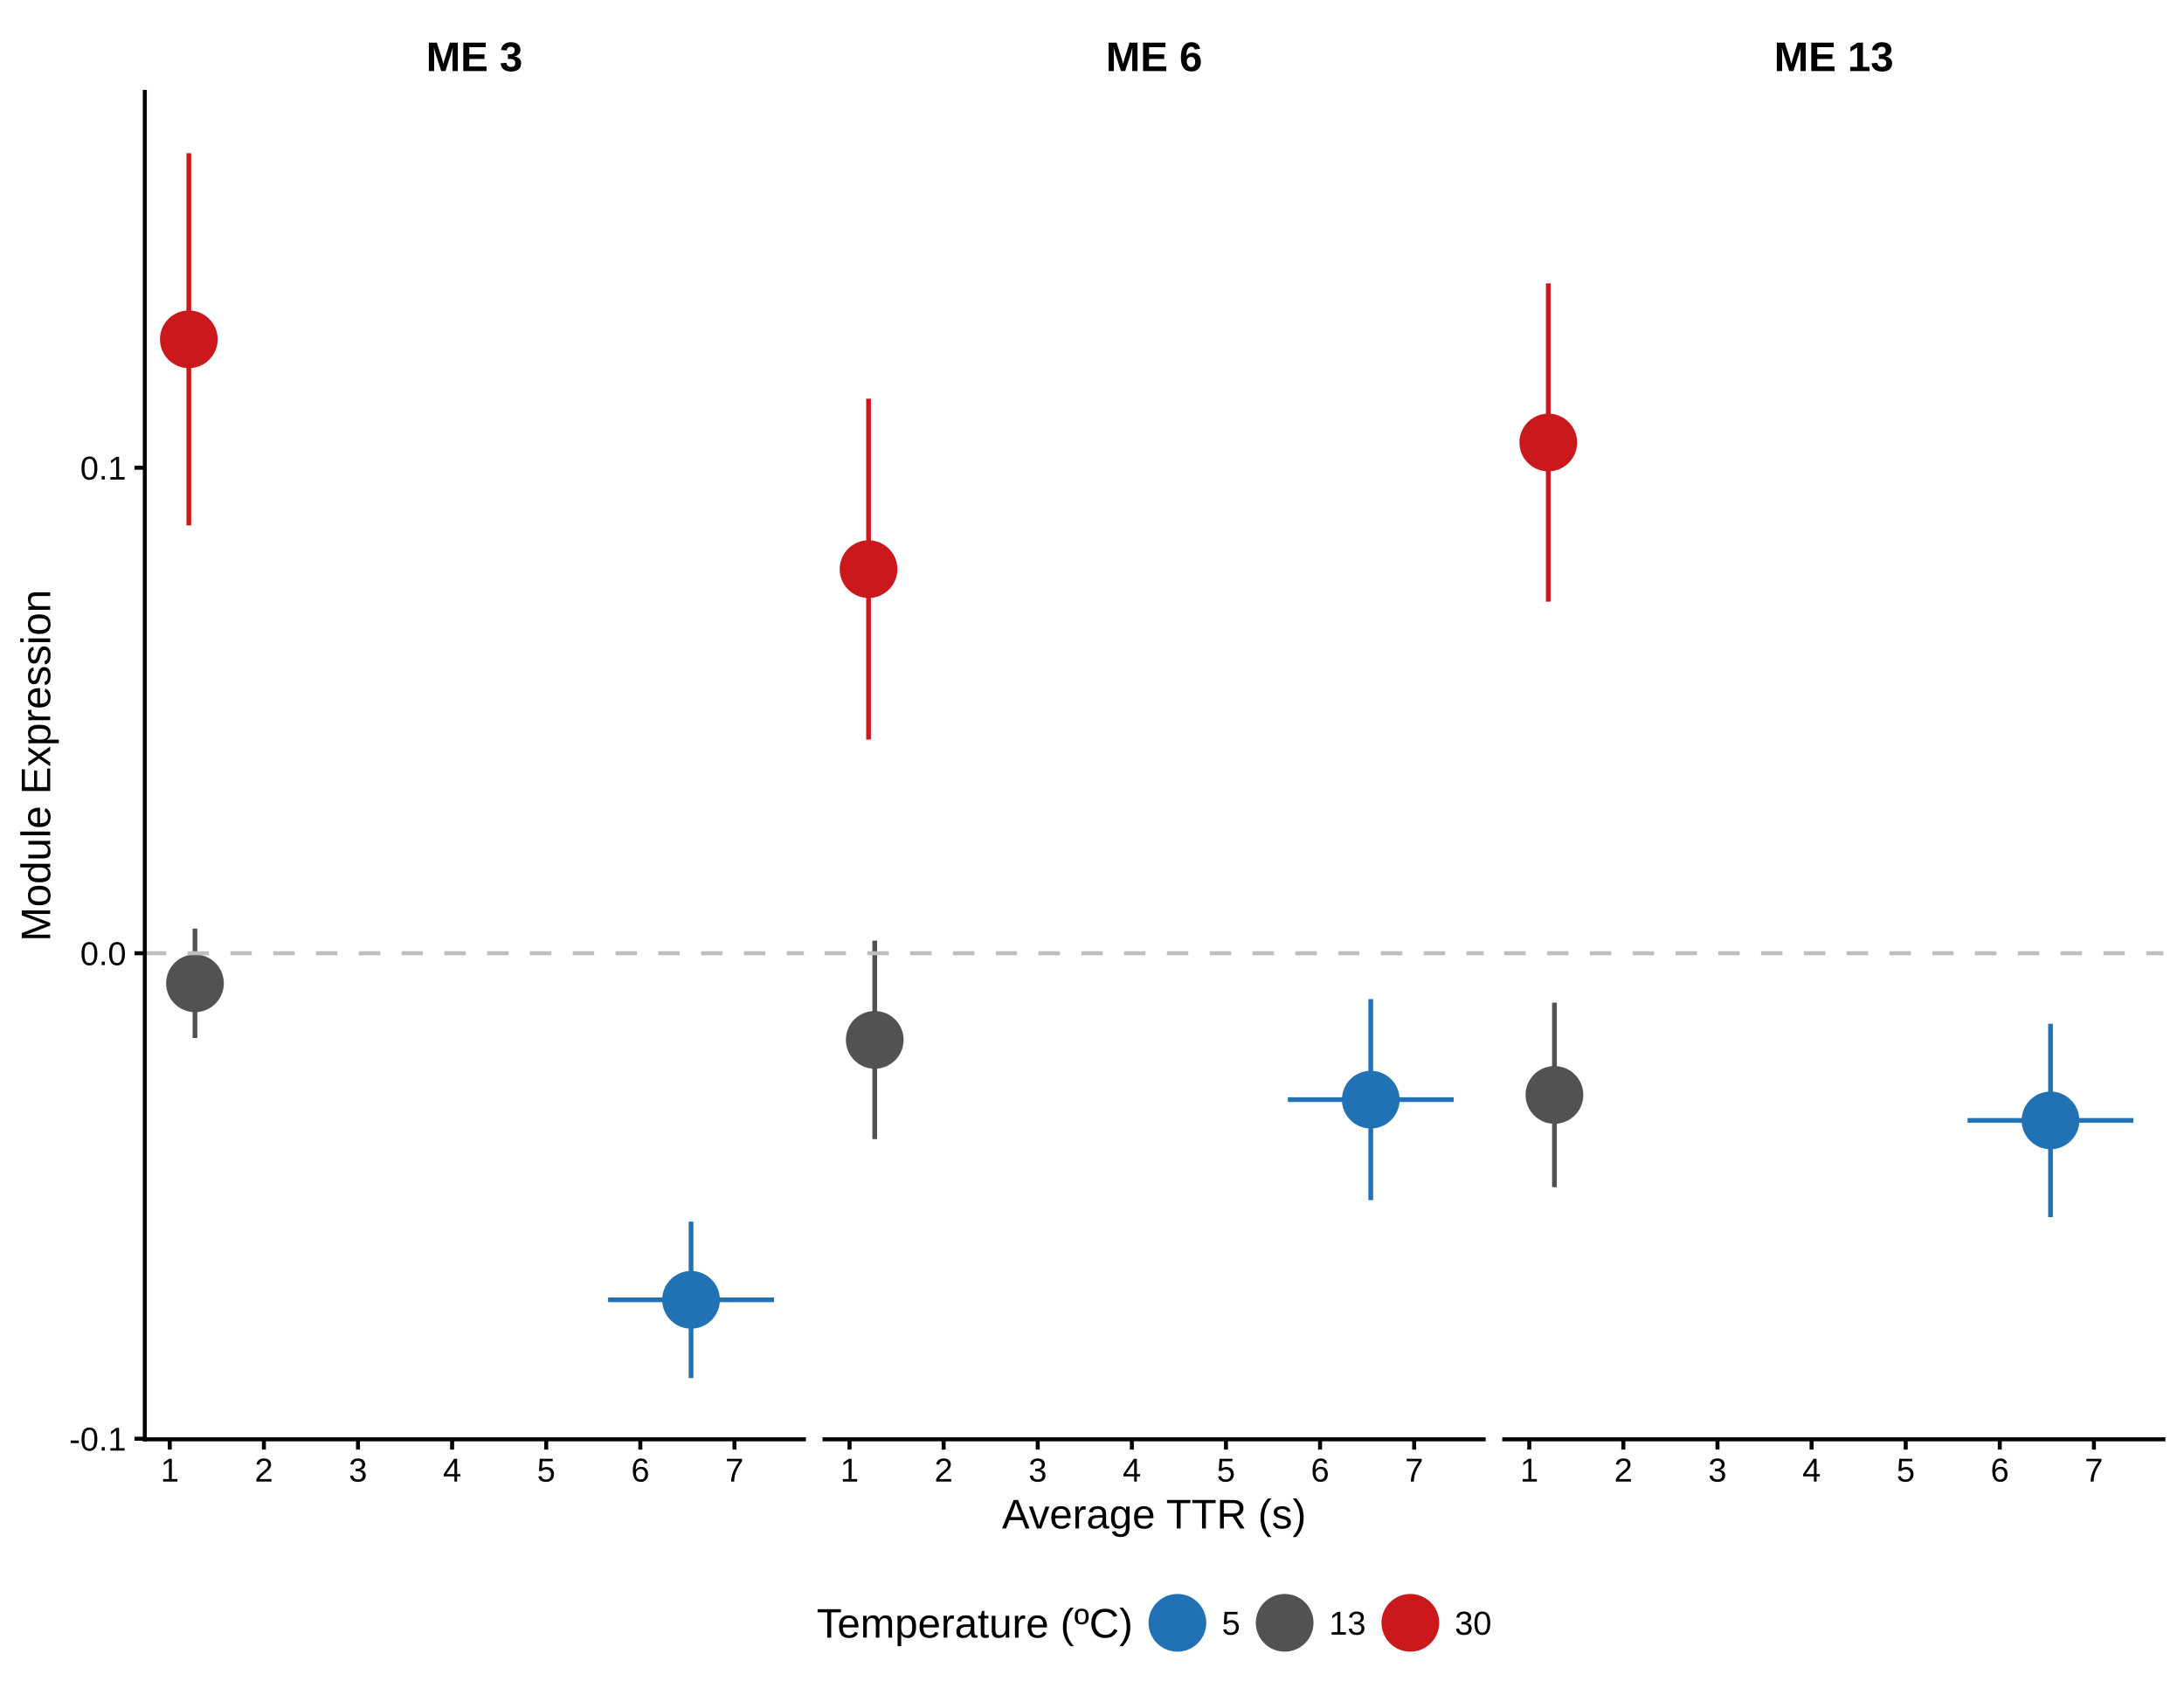
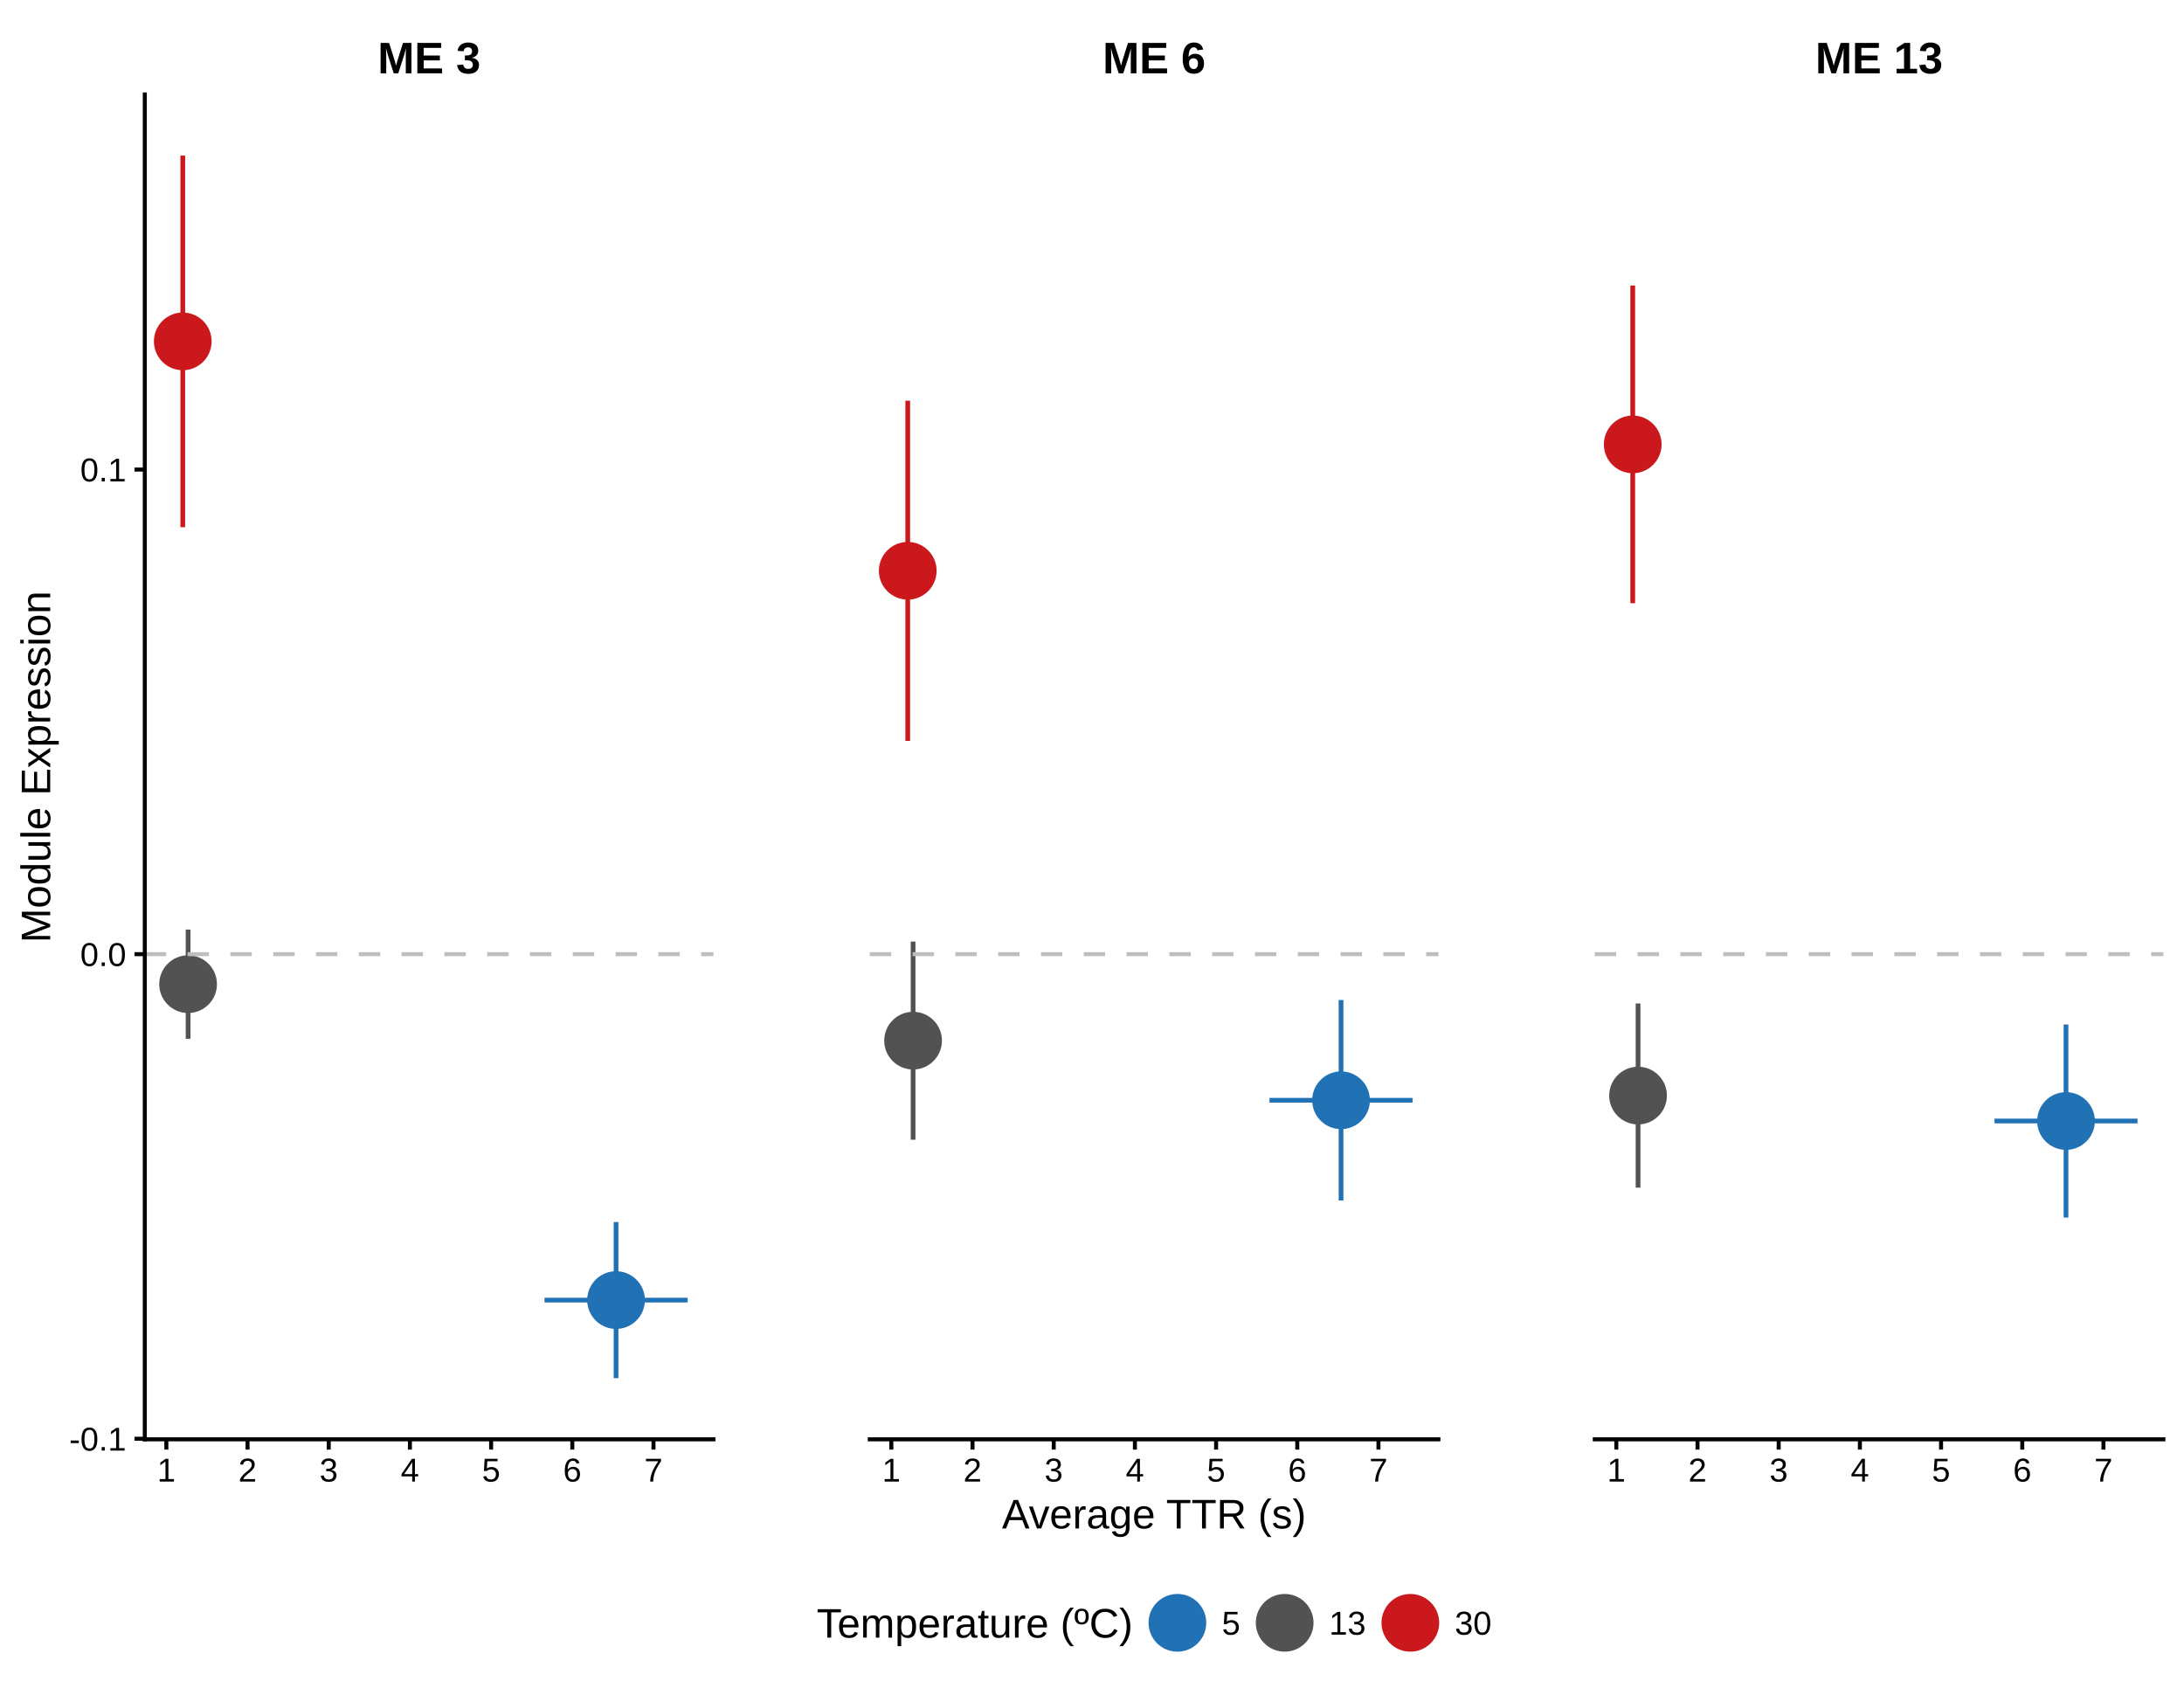
<svg xmlns="http://www.w3.org/2000/svg" width="792.00pt" height="612.00pt" viewBox="0 0 792.00 612.00">
  <g class="svglite">
    <defs>
      <style type="text/css">
    .svglite line, .svglite polyline, .svglite polygon, .svglite path, .svglite rect, .svglite circle {
      fill: none;
      stroke: #000000;
      stroke-linecap: round;
      stroke-linejoin: round;
      stroke-miterlimit: 10.00;
    }
    .svglite text {
      white-space: pre;
    }
    .svglite g.glyphgroup path {
      fill: inherit;
      stroke: none;
    }
  </style>
    </defs>
    <rect width="100%" height="100%" style="stroke: none; fill: #FFFFFF;" />
    <defs>
      <clipPath id="cpMC4wMHw3OTIuMDB8MC4wMHw2MTIuMDA=">
        <rect x="0.00" y="0.00" width="792.00" height="612.00" />
      </clipPath>
    </defs>
    <g clip-path="url(#cpMC4wMHw3OTIuMDB8MC4wMHw2MTIuMDA=)">
-       <rect x="0" y="-0" width="792.00" height="612.00" style="stroke-width: 1.45; stroke: #FFFFFF; fill: #FFFFFF;" />
+       <rect x="0.00" y="0.00" width="792.00" height="612.00" style="stroke-width: 1.45; stroke: #FFFFFF; fill: #FFFFFF;" />
    </g>
    <defs>
-       <clipPath id="cpNTIuNTF8MjkxLjUzfDMzLjMzfDUyMS44OA==">
-         <rect x="52.51" y="33.33" width="239.03" height="488.55" />
+       <clipPath id="cpNTIuNTF8MjU4LjcyfDM0LjI1fDUyMS44OA==">
+         <rect x="52.51" y="34.25" width="206.21" height="487.63" />
      </clipPath>
    </defs>
-     <g clip-path="url(#cpNTIuNTF8MjkxLjUzfDMzLjMzfDUyMS44OA==)">
-       <rect x="52.51" y="33.33" width="239.03" height="488.55" style="stroke-width: 1.45; stroke: none; fill: #FFFFFF;" />
-       <line x1="250.60" y1="499.67" x2="250.60" y2="442.94" style="stroke-width: 1.71; stroke: #2171B5; stroke-linecap: butt;" />
-       <line x1="70.71" y1="376.37" x2="70.71" y2="336.71" style="stroke-width: 1.71; stroke: #525252; stroke-linecap: butt;" />
-       <line x1="68.47" y1="190.52" x2="68.47" y2="55.54" style="stroke-width: 1.71; stroke: #CB181D; stroke-linecap: butt;" />
-       <circle cx="250.60" cy="471.30" r="9.50" style="stroke-width: 1.93; stroke: #2171B5; fill: #2171B5;" />
-       <circle cx="70.71" cy="356.54" r="9.50" style="stroke-width: 1.93; stroke: #525252; fill: #525252;" />
-       <circle cx="68.47" cy="123.03" r="9.50" style="stroke-width: 1.93; stroke: #CB181D; fill: #CB181D;" />
-       <line x1="220.52" y1="471.30" x2="280.67" y2="471.30" style="stroke-width: 1.71; stroke: #2171B5; stroke-linecap: butt;" />
-       <line x1="67.57" y1="356.54" x2="73.85" y2="356.54" style="stroke-width: 1.71; stroke: #525252; stroke-linecap: butt;" />
-       <line x1="63.37" y1="123.03" x2="73.57" y2="123.03" style="stroke-width: 1.71; stroke: #CB181D; stroke-linecap: butt;" />
-       <line x1="52.51" y1="345.64" x2="291.53" y2="345.64" style="stroke-width: 1.45; stroke: #BEBEBE; stroke-dasharray: 7.76,7.76; stroke-linecap: butt;" />
+     <g clip-path="url(#cpNTIuNTF8MjU4LjcyfDM0LjI1fDUyMS44OA==)">
+       <rect x="52.51" y="34.25" width="206.21" height="487.63" style="stroke-width: 1.45; stroke: none; fill: #FFFFFF;" />
+       <line x1="223.40" y1="499.71" x2="223.40" y2="443.09" style="stroke-width: 1.71; stroke: #2171B5; stroke-linecap: butt;" />
+       <line x1="68.21" y1="376.65" x2="68.21" y2="337.06" style="stroke-width: 1.71; stroke: #525252; stroke-linecap: butt;" />
+       <line x1="66.28" y1="191.15" x2="66.28" y2="56.42" style="stroke-width: 1.71; stroke: #CB181D; stroke-linecap: butt;" />
+       <circle cx="223.40" cy="471.40" r="9.50" style="stroke-width: 1.93; stroke: #2171B5; fill: #2171B5;" />
+       <circle cx="68.21" cy="356.85" r="9.50" style="stroke-width: 1.93; stroke: #525252; fill: #525252;" />
+       <circle cx="66.28" cy="123.78" r="9.50" style="stroke-width: 1.93; stroke: #CB181D; fill: #CB181D;" />
+       <line x1="197.46" y1="471.40" x2="249.35" y2="471.40" style="stroke-width: 1.71; stroke: #2171B5; stroke-linecap: butt;" />
+       <line x1="65.50" y1="356.85" x2="70.92" y2="356.85" style="stroke-width: 1.71; stroke: #525252; stroke-linecap: butt;" />
+       <line x1="61.88" y1="123.78" x2="70.68" y2="123.78" style="stroke-width: 1.71; stroke: #CB181D; stroke-linecap: butt;" />
+       <line x1="52.51" y1="345.97" x2="258.72" y2="345.97" style="stroke-width: 1.45; stroke: #BEBEBE; stroke-dasharray: 7.76,7.76; stroke-linecap: butt;" />
    </g>
    <g clip-path="url(#cpMC4wMHw3OTIuMDB8MC4wMHw2MTIuMDA=)">
</g>
    <defs>
-       <clipPath id="cpMjk5LjAxfDUzOC4wM3wzMy4zM3w1MjEuODg=">
-         <rect x="299.01" y="33.33" width="239.03" height="488.55" />
+       <clipPath id="cpMzE1LjQxfDUyMS42MnwzNC4yNXw1MjEuODg=">
+         <rect x="315.41" y="34.25" width="206.21" height="487.63" />
      </clipPath>
    </defs>
-     <g clip-path="url(#cpMjk5LjAxfDUzOC4wM3wzMy4zM3w1MjEuODg=)">
-       <rect x="299.01" y="33.33" width="239.03" height="488.55" style="stroke-width: 1.45; stroke: none; fill: #FFFFFF;" />
-       <line x1="497.09" y1="435.15" x2="497.09" y2="362.28" style="stroke-width: 1.71; stroke: #2171B5; stroke-linecap: butt;" />
-       <line x1="317.21" y1="413.05" x2="317.21" y2="341.06" style="stroke-width: 1.71; stroke: #525252; stroke-linecap: butt;" />
-       <line x1="314.97" y1="268.16" x2="314.97" y2="144.57" style="stroke-width: 1.71; stroke: #CB181D; stroke-linecap: butt;" />
-       <circle cx="497.09" cy="398.72" r="9.50" style="stroke-width: 1.93; stroke: #2171B5; fill: #2171B5;" />
-       <circle cx="317.21" cy="377.05" r="9.50" style="stroke-width: 1.93; stroke: #525252; fill: #525252;" />
-       <circle cx="314.97" cy="206.37" r="9.50" style="stroke-width: 1.93; stroke: #CB181D; fill: #CB181D;" />
-       <line x1="467.02" y1="398.72" x2="527.17" y2="398.72" style="stroke-width: 1.71; stroke: #2171B5; stroke-linecap: butt;" />
-       <line x1="314.07" y1="377.05" x2="320.35" y2="377.05" style="stroke-width: 1.71; stroke: #525252; stroke-linecap: butt;" />
-       <line x1="309.87" y1="206.37" x2="320.06" y2="206.37" style="stroke-width: 1.71; stroke: #CB181D; stroke-linecap: butt;" />
-       <line x1="299.01" y1="345.64" x2="538.03" y2="345.64" style="stroke-width: 1.45; stroke: #BEBEBE; stroke-dasharray: 7.76,7.76; stroke-linecap: butt;" />
+     <g clip-path="url(#cpMzE1LjQxfDUyMS42MnwzNC4yNXw1MjEuODg=)">
+       <rect x="315.41" y="34.25" width="206.21" height="487.63" style="stroke-width: 1.45; stroke: none; fill: #FFFFFF;" />
+       <line x1="486.31" y1="435.31" x2="486.31" y2="362.59" style="stroke-width: 1.71; stroke: #2171B5; stroke-linecap: butt;" />
+       <line x1="331.12" y1="413.25" x2="331.12" y2="341.40" style="stroke-width: 1.71; stroke: #525252; stroke-linecap: butt;" />
+       <line x1="329.18" y1="268.64" x2="329.18" y2="145.28" style="stroke-width: 1.71; stroke: #CB181D; stroke-linecap: butt;" />
+       <circle cx="486.31" cy="398.95" r="9.50" style="stroke-width: 1.93; stroke: #2171B5; fill: #2171B5;" />
+       <circle cx="331.12" cy="377.33" r="9.50" style="stroke-width: 1.93; stroke: #525252; fill: #525252;" />
+       <circle cx="329.18" cy="206.96" r="9.50" style="stroke-width: 1.93; stroke: #CB181D; fill: #CB181D;" />
+       <line x1="460.36" y1="398.95" x2="512.25" y2="398.95" style="stroke-width: 1.71; stroke: #2171B5; stroke-linecap: butt;" />
+       <line x1="328.41" y1="377.33" x2="333.82" y2="377.33" style="stroke-width: 1.71; stroke: #525252; stroke-linecap: butt;" />
+       <line x1="324.79" y1="206.96" x2="333.58" y2="206.96" style="stroke-width: 1.71; stroke: #CB181D; stroke-linecap: butt;" />
+       <line x1="315.41" y1="345.97" x2="521.62" y2="345.97" style="stroke-width: 1.45; stroke: #BEBEBE; stroke-dasharray: 7.76,7.76; stroke-linecap: butt;" />
    </g>
    <g clip-path="url(#cpMC4wMHw3OTIuMDB8MC4wMHw2MTIuMDA=)">
</g>
    <defs>
-       <clipPath id="cpNTQ1LjUwfDc4NC41M3wzMy4zM3w1MjEuODg=">
-         <rect x="545.50" y="33.33" width="239.03" height="488.55" />
+       <clipPath id="cpNTc4LjMyfDc4NC41M3wzNC4yNXw1MjEuODg=">
+         <rect x="578.32" y="34.25" width="206.21" height="487.63" />
      </clipPath>
    </defs>
-     <g clip-path="url(#cpNTQ1LjUwfDc4NC41M3wzMy4zM3w1MjEuODg=)">
-       <rect x="545.50" y="33.33" width="239.03" height="488.55" style="stroke-width: 1.45; stroke: none; fill: #FFFFFF;" />
-       <line x1="743.59" y1="441.32" x2="743.59" y2="371.19" style="stroke-width: 1.71; stroke: #2171B5; stroke-linecap: butt;" />
-       <line x1="563.70" y1="430.46" x2="563.70" y2="363.56" style="stroke-width: 1.71; stroke: #525252; stroke-linecap: butt;" />
-       <line x1="561.46" y1="218.14" x2="561.46" y2="102.75" style="stroke-width: 1.71; stroke: #CB181D; stroke-linecap: butt;" />
-       <circle cx="743.59" cy="406.25" r="9.50" style="stroke-width: 1.93; stroke: #2171B5; fill: #2171B5;" />
-       <circle cx="563.70" cy="397.01" r="9.50" style="stroke-width: 1.93; stroke: #525252; fill: #525252;" />
-       <circle cx="561.46" cy="160.45" r="9.50" style="stroke-width: 1.93; stroke: #CB181D; fill: #CB181D;" />
-       <line x1="713.52" y1="406.25" x2="773.66" y2="406.25" style="stroke-width: 1.71; stroke: #2171B5; stroke-linecap: butt;" />
-       <line x1="560.57" y1="397.01" x2="566.84" y2="397.01" style="stroke-width: 1.71; stroke: #525252; stroke-linecap: butt;" />
-       <line x1="556.37" y1="160.45" x2="566.56" y2="160.45" style="stroke-width: 1.71; stroke: #CB181D; stroke-linecap: butt;" />
-       <line x1="545.50" y1="345.64" x2="784.53" y2="345.64" style="stroke-width: 1.45; stroke: #BEBEBE; stroke-dasharray: 7.76,7.76; stroke-linecap: butt;" />
+     <g clip-path="url(#cpNTc4LjMyfDc4NC41M3wzNC4yNXw1MjEuODg=)">
+       <rect x="578.32" y="34.25" width="206.21" height="487.63" style="stroke-width: 1.45; stroke: none; fill: #FFFFFF;" />
+       <line x1="749.21" y1="441.47" x2="749.21" y2="371.47" style="stroke-width: 1.71; stroke: #2171B5; stroke-linecap: butt;" />
+       <line x1="594.02" y1="430.63" x2="594.02" y2="363.86" style="stroke-width: 1.71; stroke: #525252; stroke-linecap: butt;" />
+       <line x1="592.09" y1="218.72" x2="592.09" y2="103.54" style="stroke-width: 1.71; stroke: #CB181D; stroke-linecap: butt;" />
+       <circle cx="749.21" cy="406.47" r="9.50" style="stroke-width: 1.93; stroke: #2171B5; fill: #2171B5;" />
+       <circle cx="594.02" cy="397.25" r="9.50" style="stroke-width: 1.93; stroke: #525252; fill: #525252;" />
+       <circle cx="592.09" cy="161.13" r="9.50" style="stroke-width: 1.93; stroke: #CB181D; fill: #CB181D;" />
+       <line x1="723.27" y1="406.47" x2="775.15" y2="406.47" style="stroke-width: 1.71; stroke: #2171B5; stroke-linecap: butt;" />
+       <line x1="591.31" y1="397.25" x2="596.73" y2="397.25" style="stroke-width: 1.71; stroke: #525252; stroke-linecap: butt;" />
+       <line x1="587.69" y1="161.13" x2="596.48" y2="161.13" style="stroke-width: 1.71; stroke: #CB181D; stroke-linecap: butt;" />
+       <line x1="578.32" y1="345.97" x2="784.53" y2="345.97" style="stroke-width: 1.45; stroke: #BEBEBE; stroke-dasharray: 7.76,7.76; stroke-linecap: butt;" />
    </g>
    <g clip-path="url(#cpMC4wMHw3OTIuMDB8MC4wMHw2MTIuMDA=)">
</g>
    <defs>
-       <clipPath id="cpNTIuNTF8MjkxLjUzfDcuNDd8MzMuMzM=">
-         <rect x="52.51" y="7.47" width="239.03" height="25.86" />
+       <clipPath id="cpNTIuNTF8MjU4LjcyfDcuNDd8MzQuMjU=">
+         <rect x="52.51" y="7.47" width="206.21" height="26.78" />
      </clipPath>
    </defs>
-     <g clip-path="url(#cpNTIuNTF8MjkxLjUzfDcuNDd8MzMuMzM=)">
-       <rect x="52.51" y="7.47" width="239.03" height="25.86" style="stroke-width: 2.91; stroke: #FFFFFF; fill: #FFFFFF;" />
-       <text x="172.02" y="25.77" text-anchor="middle" style="font-size: 15.00px; font-weight: bold; font-family: &quot;Arial&quot;;" textLength="35.02px" lengthAdjust="spacingAndGlyphs">ME 3</text>
+     <g clip-path="url(#cpNTIuNTF8MjU4LjcyfDcuNDd8MzQuMjU=)">
+       <rect x="52.51" y="7.47" width="206.21" height="26.78" style="stroke-width: 2.91; stroke: #FFFFFF; fill: #FFFFFF;" />
+       <text x="155.61" y="26.59" text-anchor="middle" style="font-size: 16.00px; font-weight: bold; font-family: &quot;Arial&quot;;" textLength="37.36px" lengthAdjust="spacingAndGlyphs">ME 3</text>
    </g>
    <g clip-path="url(#cpMC4wMHw3OTIuMDB8MC4wMHw2MTIuMDA=)">
</g>
    <defs>
-       <clipPath id="cpMjk5LjAxfDUzOC4wM3w3LjQ3fDMzLjMz">
-         <rect x="299.01" y="7.47" width="239.03" height="25.86" />
+       <clipPath id="cpMzE1LjQxfDUyMS42Mnw3LjQ3fDM0LjI1">
+         <rect x="315.41" y="7.47" width="206.21" height="26.78" />
      </clipPath>
    </defs>
-     <g clip-path="url(#cpMjk5LjAxfDUzOC4wM3w3LjQ3fDMzLjMz)">
-       <rect x="299.01" y="7.47" width="239.03" height="25.86" style="stroke-width: 2.91; stroke: #FFFFFF; fill: #FFFFFF;" />
-       <text x="418.52" y="25.77" text-anchor="middle" style="font-size: 15.00px; font-weight: bold; font-family: &quot;Arial&quot;;" textLength="35.02px" lengthAdjust="spacingAndGlyphs">ME 6</text>
+     <g clip-path="url(#cpMzE1LjQxfDUyMS42Mnw3LjQ3fDM0LjI1)">
+       <rect x="315.41" y="7.47" width="206.21" height="26.78" style="stroke-width: 2.91; stroke: #FFFFFF; fill: #FFFFFF;" />
+       <text x="418.52" y="26.59" text-anchor="middle" style="font-size: 16.00px; font-weight: bold; font-family: &quot;Arial&quot;;" textLength="37.36px" lengthAdjust="spacingAndGlyphs">ME 6</text>
    </g>
    <g clip-path="url(#cpMC4wMHw3OTIuMDB8MC4wMHw2MTIuMDA=)">
</g>
    <defs>
-       <clipPath id="cpNTQ1LjUwfDc4NC41M3w3LjQ3fDMzLjMz">
-         <rect x="545.50" y="7.47" width="239.03" height="25.86" />
+       <clipPath id="cpNTc4LjMyfDc4NC41M3w3LjQ3fDM0LjI1">
+         <rect x="578.32" y="7.47" width="206.21" height="26.78" />
      </clipPath>
    </defs>
-     <g clip-path="url(#cpNTQ1LjUwfDc4NC41M3w3LjQ3fDMzLjMz)">
-       <rect x="545.50" y="7.47" width="239.03" height="25.86" style="stroke-width: 2.91; stroke: #FFFFFF; fill: #FFFFFF;" />
-       <text x="665.02" y="25.77" text-anchor="middle" style="font-size: 15.00px; font-weight: bold; font-family: &quot;Arial&quot;;" textLength="43.36px" lengthAdjust="spacingAndGlyphs">ME 13</text>
+     <g clip-path="url(#cpNTc4LjMyfDc4NC41M3w3LjQ3fDM0LjI1)">
+       <rect x="578.32" y="7.47" width="206.21" height="26.78" style="stroke-width: 2.91; stroke: #FFFFFF; fill: #FFFFFF;" />
+       <text x="681.42" y="26.59" text-anchor="middle" style="font-size: 16.00px; font-weight: bold; font-family: &quot;Arial&quot;;" textLength="46.27px" lengthAdjust="spacingAndGlyphs">ME 13</text>
    </g>
    <g clip-path="url(#cpMC4wMHw3OTIuMDB8MC4wMHw2MTIuMDA=)">
-       <polyline points="52.51,521.88 291.53,521.88 " style="stroke-width: 1.45; stroke-linecap: square;" />
-       <polyline points="61.57,525.62 61.57,521.88 " style="stroke-width: 1.45; stroke-linecap: butt;" />
-       <polyline points="95.70,525.62 95.70,521.88 " style="stroke-width: 1.45; stroke-linecap: butt;" />
-       <polyline points="129.83,525.62 129.83,521.88 " style="stroke-width: 1.45; stroke-linecap: butt;" />
-       <polyline points="163.95,525.62 163.95,521.88 " style="stroke-width: 1.45; stroke-linecap: butt;" />
-       <polyline points="198.08,525.62 198.08,521.88 " style="stroke-width: 1.45; stroke-linecap: butt;" />
-       <polyline points="232.21,525.62 232.21,521.88 " style="stroke-width: 1.45; stroke-linecap: butt;" />
-       <polyline points="266.34,525.62 266.34,521.88 " style="stroke-width: 1.45; stroke-linecap: butt;" />
-       <text x="61.57" y="537.20" text-anchor="middle" style="font-size: 12.00px; font-family: &quot;Arial&quot;;" textLength="6.67px" lengthAdjust="spacingAndGlyphs">1</text>
-       <text x="95.70" y="537.20" text-anchor="middle" style="font-size: 12.00px; font-family: &quot;Arial&quot;;" textLength="6.67px" lengthAdjust="spacingAndGlyphs">2</text>
-       <text x="129.83" y="537.20" text-anchor="middle" style="font-size: 12.00px; font-family: &quot;Arial&quot;;" textLength="6.67px" lengthAdjust="spacingAndGlyphs">3</text>
-       <text x="163.95" y="537.20" text-anchor="middle" style="font-size: 12.00px; font-family: &quot;Arial&quot;;" textLength="6.67px" lengthAdjust="spacingAndGlyphs">4</text>
-       <text x="198.08" y="537.20" text-anchor="middle" style="font-size: 12.00px; font-family: &quot;Arial&quot;;" textLength="6.67px" lengthAdjust="spacingAndGlyphs">5</text>
-       <text x="232.21" y="537.20" text-anchor="middle" style="font-size: 12.00px; font-family: &quot;Arial&quot;;" textLength="6.67px" lengthAdjust="spacingAndGlyphs">6</text>
-       <text x="266.34" y="537.20" text-anchor="middle" style="font-size: 12.00px; font-family: &quot;Arial&quot;;" textLength="6.67px" lengthAdjust="spacingAndGlyphs">7</text>
-       <polyline points="299.01,521.88 538.03,521.88 " style="stroke-width: 1.45; stroke-linecap: square;" />
-       <polyline points="308.07,525.62 308.07,521.88 " style="stroke-width: 1.45; stroke-linecap: butt;" />
-       <polyline points="342.20,525.62 342.20,521.88 " style="stroke-width: 1.45; stroke-linecap: butt;" />
-       <polyline points="376.32,525.62 376.32,521.88 " style="stroke-width: 1.45; stroke-linecap: butt;" />
-       <polyline points="410.45,525.62 410.45,521.88 " style="stroke-width: 1.45; stroke-linecap: butt;" />
-       <polyline points="444.58,525.62 444.58,521.88 " style="stroke-width: 1.45; stroke-linecap: butt;" />
-       <polyline points="478.71,525.62 478.71,521.88 " style="stroke-width: 1.45; stroke-linecap: butt;" />
-       <polyline points="512.83,525.62 512.83,521.88 " style="stroke-width: 1.45; stroke-linecap: butt;" />
-       <text x="308.07" y="537.20" text-anchor="middle" style="font-size: 12.00px; font-family: &quot;Arial&quot;;" textLength="6.67px" lengthAdjust="spacingAndGlyphs">1</text>
-       <text x="342.20" y="537.20" text-anchor="middle" style="font-size: 12.00px; font-family: &quot;Arial&quot;;" textLength="6.67px" lengthAdjust="spacingAndGlyphs">2</text>
-       <text x="376.32" y="537.20" text-anchor="middle" style="font-size: 12.00px; font-family: &quot;Arial&quot;;" textLength="6.67px" lengthAdjust="spacingAndGlyphs">3</text>
-       <text x="410.45" y="537.20" text-anchor="middle" style="font-size: 12.00px; font-family: &quot;Arial&quot;;" textLength="6.67px" lengthAdjust="spacingAndGlyphs">4</text>
-       <text x="444.58" y="537.20" text-anchor="middle" style="font-size: 12.00px; font-family: &quot;Arial&quot;;" textLength="6.67px" lengthAdjust="spacingAndGlyphs">5</text>
-       <text x="478.71" y="537.20" text-anchor="middle" style="font-size: 12.00px; font-family: &quot;Arial&quot;;" textLength="6.67px" lengthAdjust="spacingAndGlyphs">6</text>
-       <text x="512.83" y="537.20" text-anchor="middle" style="font-size: 12.00px; font-family: &quot;Arial&quot;;" textLength="6.67px" lengthAdjust="spacingAndGlyphs">7</text>
-       <polyline points="545.50,521.88 784.53,521.88 " style="stroke-width: 1.45; stroke-linecap: square;" />
-       <polyline points="554.57,525.62 554.57,521.88 " style="stroke-width: 1.45; stroke-linecap: butt;" />
-       <polyline points="588.69,525.62 588.69,521.88 " style="stroke-width: 1.45; stroke-linecap: butt;" />
-       <polyline points="622.82,525.62 622.82,521.88 " style="stroke-width: 1.45; stroke-linecap: butt;" />
-       <polyline points="656.95,525.62 656.95,521.88 " style="stroke-width: 1.45; stroke-linecap: butt;" />
-       <polyline points="691.08,525.62 691.08,521.88 " style="stroke-width: 1.45; stroke-linecap: butt;" />
-       <polyline points="725.20,525.62 725.20,521.88 " style="stroke-width: 1.45; stroke-linecap: butt;" />
-       <polyline points="759.33,525.62 759.33,521.88 " style="stroke-width: 1.45; stroke-linecap: butt;" />
-       <text x="554.57" y="537.20" text-anchor="middle" style="font-size: 12.00px; font-family: &quot;Arial&quot;;" textLength="6.67px" lengthAdjust="spacingAndGlyphs">1</text>
-       <text x="588.69" y="537.20" text-anchor="middle" style="font-size: 12.00px; font-family: &quot;Arial&quot;;" textLength="6.67px" lengthAdjust="spacingAndGlyphs">2</text>
-       <text x="622.82" y="537.20" text-anchor="middle" style="font-size: 12.00px; font-family: &quot;Arial&quot;;" textLength="6.67px" lengthAdjust="spacingAndGlyphs">3</text>
-       <text x="656.95" y="537.20" text-anchor="middle" style="font-size: 12.00px; font-family: &quot;Arial&quot;;" textLength="6.67px" lengthAdjust="spacingAndGlyphs">4</text>
-       <text x="691.08" y="537.20" text-anchor="middle" style="font-size: 12.00px; font-family: &quot;Arial&quot;;" textLength="6.67px" lengthAdjust="spacingAndGlyphs">5</text>
-       <text x="725.20" y="537.20" text-anchor="middle" style="font-size: 12.00px; font-family: &quot;Arial&quot;;" textLength="6.67px" lengthAdjust="spacingAndGlyphs">6</text>
-       <text x="759.33" y="537.20" text-anchor="middle" style="font-size: 12.00px; font-family: &quot;Arial&quot;;" textLength="6.67px" lengthAdjust="spacingAndGlyphs">7</text>
-       <polyline points="52.51,521.88 52.51,33.33 " style="stroke-width: 1.45; stroke-linecap: square;" />
+       <polyline points="52.51,521.88 258.72,521.88 " style="stroke-width: 1.45; stroke-linecap: square;" />
+       <polyline points="60.33,525.62 60.33,521.88 " style="stroke-width: 1.45; stroke-linecap: butt;" />
+       <polyline points="89.77,525.62 89.77,521.88 " style="stroke-width: 1.45; stroke-linecap: butt;" />
+       <polyline points="119.21,525.62 119.21,521.88 " style="stroke-width: 1.45; stroke-linecap: butt;" />
+       <polyline points="148.65,525.62 148.65,521.88 " style="stroke-width: 1.45; stroke-linecap: butt;" />
+       <polyline points="178.10,525.62 178.10,521.88 " style="stroke-width: 1.45; stroke-linecap: butt;" />
+       <polyline points="207.54,525.62 207.54,521.88 " style="stroke-width: 1.45; stroke-linecap: butt;" />
+       <polyline points="236.98,525.62 236.98,521.88 " style="stroke-width: 1.45; stroke-linecap: butt;" />
+       <text x="60.33" y="537.20" text-anchor="middle" style="font-size: 12.00px; font-family: &quot;Arial&quot;;" textLength="6.67px" lengthAdjust="spacingAndGlyphs">1</text>
+       <text x="89.77" y="537.20" text-anchor="middle" style="font-size: 12.00px; font-family: &quot;Arial&quot;;" textLength="6.67px" lengthAdjust="spacingAndGlyphs">2</text>
+       <text x="119.21" y="537.20" text-anchor="middle" style="font-size: 12.00px; font-family: &quot;Arial&quot;;" textLength="6.67px" lengthAdjust="spacingAndGlyphs">3</text>
+       <text x="148.65" y="537.20" text-anchor="middle" style="font-size: 12.00px; font-family: &quot;Arial&quot;;" textLength="6.67px" lengthAdjust="spacingAndGlyphs">4</text>
+       <text x="178.10" y="537.20" text-anchor="middle" style="font-size: 12.00px; font-family: &quot;Arial&quot;;" textLength="6.67px" lengthAdjust="spacingAndGlyphs">5</text>
+       <text x="207.54" y="537.20" text-anchor="middle" style="font-size: 12.00px; font-family: &quot;Arial&quot;;" textLength="6.67px" lengthAdjust="spacingAndGlyphs">6</text>
+       <text x="236.98" y="537.20" text-anchor="middle" style="font-size: 12.00px; font-family: &quot;Arial&quot;;" textLength="6.67px" lengthAdjust="spacingAndGlyphs">7</text>
+       <polyline points="315.41,521.88 521.62,521.88 " style="stroke-width: 1.45; stroke-linecap: square;" />
+       <polyline points="323.23,525.62 323.23,521.88 " style="stroke-width: 1.45; stroke-linecap: butt;" />
+       <polyline points="352.67,525.62 352.67,521.88 " style="stroke-width: 1.45; stroke-linecap: butt;" />
+       <polyline points="382.12,525.62 382.12,521.88 " style="stroke-width: 1.45; stroke-linecap: butt;" />
+       <polyline points="411.56,525.62 411.56,521.88 " style="stroke-width: 1.45; stroke-linecap: butt;" />
+       <polyline points="441.00,525.62 441.00,521.88 " style="stroke-width: 1.45; stroke-linecap: butt;" />
+       <polyline points="470.44,525.62 470.44,521.88 " style="stroke-width: 1.45; stroke-linecap: butt;" />
+       <polyline points="499.88,525.62 499.88,521.88 " style="stroke-width: 1.45; stroke-linecap: butt;" />
+       <text x="323.23" y="537.20" text-anchor="middle" style="font-size: 12.00px; font-family: &quot;Arial&quot;;" textLength="6.67px" lengthAdjust="spacingAndGlyphs">1</text>
+       <text x="352.67" y="537.20" text-anchor="middle" style="font-size: 12.00px; font-family: &quot;Arial&quot;;" textLength="6.67px" lengthAdjust="spacingAndGlyphs">2</text>
+       <text x="382.12" y="537.20" text-anchor="middle" style="font-size: 12.00px; font-family: &quot;Arial&quot;;" textLength="6.67px" lengthAdjust="spacingAndGlyphs">3</text>
+       <text x="411.56" y="537.20" text-anchor="middle" style="font-size: 12.00px; font-family: &quot;Arial&quot;;" textLength="6.67px" lengthAdjust="spacingAndGlyphs">4</text>
+       <text x="441.00" y="537.20" text-anchor="middle" style="font-size: 12.00px; font-family: &quot;Arial&quot;;" textLength="6.67px" lengthAdjust="spacingAndGlyphs">5</text>
+       <text x="470.44" y="537.20" text-anchor="middle" style="font-size: 12.00px; font-family: &quot;Arial&quot;;" textLength="6.67px" lengthAdjust="spacingAndGlyphs">6</text>
+       <text x="499.88" y="537.20" text-anchor="middle" style="font-size: 12.00px; font-family: &quot;Arial&quot;;" textLength="6.67px" lengthAdjust="spacingAndGlyphs">7</text>
+       <polyline points="578.32,521.88 784.53,521.88 " style="stroke-width: 1.45; stroke-linecap: square;" />
+       <polyline points="586.14,525.62 586.14,521.88 " style="stroke-width: 1.45; stroke-linecap: butt;" />
+       <polyline points="615.58,525.62 615.58,521.88 " style="stroke-width: 1.45; stroke-linecap: butt;" />
+       <polyline points="645.02,525.62 645.02,521.88 " style="stroke-width: 1.45; stroke-linecap: butt;" />
+       <polyline points="674.46,525.62 674.46,521.88 " style="stroke-width: 1.45; stroke-linecap: butt;" />
+       <polyline points="703.90,525.62 703.90,521.88 " style="stroke-width: 1.45; stroke-linecap: butt;" />
+       <polyline points="733.35,525.62 733.35,521.88 " style="stroke-width: 1.45; stroke-linecap: butt;" />
+       <polyline points="762.79,525.62 762.79,521.88 " style="stroke-width: 1.45; stroke-linecap: butt;" />
+       <text x="586.14" y="537.20" text-anchor="middle" style="font-size: 12.00px; font-family: &quot;Arial&quot;;" textLength="6.67px" lengthAdjust="spacingAndGlyphs">1</text>
+       <text x="615.58" y="537.20" text-anchor="middle" style="font-size: 12.00px; font-family: &quot;Arial&quot;;" textLength="6.67px" lengthAdjust="spacingAndGlyphs">2</text>
+       <text x="645.02" y="537.20" text-anchor="middle" style="font-size: 12.00px; font-family: &quot;Arial&quot;;" textLength="6.67px" lengthAdjust="spacingAndGlyphs">3</text>
+       <text x="674.46" y="537.20" text-anchor="middle" style="font-size: 12.00px; font-family: &quot;Arial&quot;;" textLength="6.67px" lengthAdjust="spacingAndGlyphs">4</text>
+       <text x="703.90" y="537.20" text-anchor="middle" style="font-size: 12.00px; font-family: &quot;Arial&quot;;" textLength="6.67px" lengthAdjust="spacingAndGlyphs">5</text>
+       <text x="733.35" y="537.20" text-anchor="middle" style="font-size: 12.00px; font-family: &quot;Arial&quot;;" textLength="6.67px" lengthAdjust="spacingAndGlyphs">6</text>
+       <text x="762.79" y="537.20" text-anchor="middle" style="font-size: 12.00px; font-family: &quot;Arial&quot;;" textLength="6.67px" lengthAdjust="spacingAndGlyphs">7</text>
+       <polyline points="52.51,521.88 52.51,34.25 " style="stroke-width: 1.45; stroke-linecap: square;" />
      <text x="45.78" y="525.98" text-anchor="end" style="font-size: 12.00px; font-family: &quot;Arial&quot;;" textLength="20.67px" lengthAdjust="spacingAndGlyphs">-0.1</text>
-       <text x="45.78" y="349.94" text-anchor="end" style="font-size: 12.00px; font-family: &quot;Arial&quot;;" textLength="16.67px" lengthAdjust="spacingAndGlyphs">0.0</text>
-       <text x="45.78" y="173.89" text-anchor="end" style="font-size: 12.00px; font-family: &quot;Arial&quot;;" textLength="16.67px" lengthAdjust="spacingAndGlyphs">0.1</text>
+       <text x="45.78" y="350.27" text-anchor="end" style="font-size: 12.00px; font-family: &quot;Arial&quot;;" textLength="16.67px" lengthAdjust="spacingAndGlyphs">0.0</text>
+       <text x="45.78" y="174.56" text-anchor="end" style="font-size: 12.00px; font-family: &quot;Arial&quot;;" textLength="16.67px" lengthAdjust="spacingAndGlyphs">0.1</text>
      <polyline points="48.77,521.68 52.51,521.68 " style="stroke-width: 1.45; stroke-linecap: butt;" />
-       <polyline points="48.77,345.64 52.51,345.64 " style="stroke-width: 1.45; stroke-linecap: butt;" />
-       <polyline points="48.77,169.60 52.51,169.60 " style="stroke-width: 1.45; stroke-linecap: butt;" />
+       <polyline points="48.77,345.97 52.51,345.97 " style="stroke-width: 1.45; stroke-linecap: butt;" />
+       <polyline points="48.77,170.26 52.51,170.26 " style="stroke-width: 1.45; stroke-linecap: butt;" />
      <text x="418.52" y="554.20" text-anchor="middle" style="font-size: 15.00px; font-family: &quot;Arial&quot;;" textLength="110.33px" lengthAdjust="spacingAndGlyphs">Average TTR (s)</text>
-       <text transform="translate(18.21,277.60) rotate(-90)" text-anchor="middle" style="font-size: 15.00px; font-family: &quot;Arial&quot;;" textLength="127.58px" lengthAdjust="spacingAndGlyphs">Module Expression</text>
+       <text transform="translate(18.21,278.07) rotate(-90)" text-anchor="middle" style="font-size: 15.00px; font-family: &quot;Arial&quot;;" textLength="127.58px" lengthAdjust="spacingAndGlyphs">Module Expression</text>
      <rect x="288.67" y="572.30" width="259.69" height="32.22" style="stroke-width: 1.45; stroke: none; fill: #FFFFFF;" />
      <text x="296.14" y="593.79" style="font-size: 15.00px; font-family: &quot;Arial&quot;;" textLength="114.72px" lengthAdjust="spacingAndGlyphs">Temperature (ºC)</text>
      <rect x="418.33" y="579.78" width="17.28" height="17.28" style="stroke-width: 1.45; stroke: none; fill: #FFFFFF;" />
      <line x1="426.97" y1="595.33" x2="426.97" y2="581.50" style="stroke-width: 1.71; stroke: #2171B5; stroke-linecap: butt;" />
      <circle cx="426.97" cy="588.42" r="9.50" style="stroke-width: 1.93; stroke: #2171B5; fill: #2171B5;" />
      <line x1="420.06" y1="588.42" x2="433.89" y2="588.42" style="stroke-width: 1.71; stroke: #2171B5; stroke-linecap: butt;" />
      <rect x="457.23" y="579.78" width="17.28" height="17.28" style="stroke-width: 1.45; stroke: none; fill: #FFFFFF;" />
      <line x1="465.87" y1="595.33" x2="465.87" y2="581.50" style="stroke-width: 1.71; stroke: #525252; stroke-linecap: butt;" />
      <circle cx="465.87" cy="588.42" r="9.50" style="stroke-width: 1.93; stroke: #525252; fill: #525252;" />
      <line x1="458.96" y1="588.42" x2="472.78" y2="588.42" style="stroke-width: 1.71; stroke: #525252; stroke-linecap: butt;" />
      <rect x="502.80" y="579.78" width="17.28" height="17.28" style="stroke-width: 1.45; stroke: none; fill: #FFFFFF;" />
      <line x1="511.44" y1="595.33" x2="511.44" y2="581.50" style="stroke-width: 1.71; stroke: #CB181D; stroke-linecap: butt;" />
      <circle cx="511.44" cy="588.42" r="9.50" style="stroke-width: 1.93; stroke: #CB181D; fill: #CB181D;" />
      <line x1="504.53" y1="588.42" x2="518.35" y2="588.42" style="stroke-width: 1.71; stroke: #CB181D; stroke-linecap: butt;" />
      <text x="443.09" y="592.71" style="font-size: 12.00px; font-family: &quot;Arial&quot;;" textLength="6.67px" lengthAdjust="spacingAndGlyphs">5</text>
      <text x="481.98" y="592.71" style="font-size: 12.00px; font-family: &quot;Arial&quot;;" textLength="13.34px" lengthAdjust="spacingAndGlyphs">13</text>
      <text x="527.55" y="592.71" style="font-size: 12.00px; font-family: &quot;Arial&quot;;" textLength="13.34px" lengthAdjust="spacingAndGlyphs">30</text>
    </g>
  </g>
</svg>
